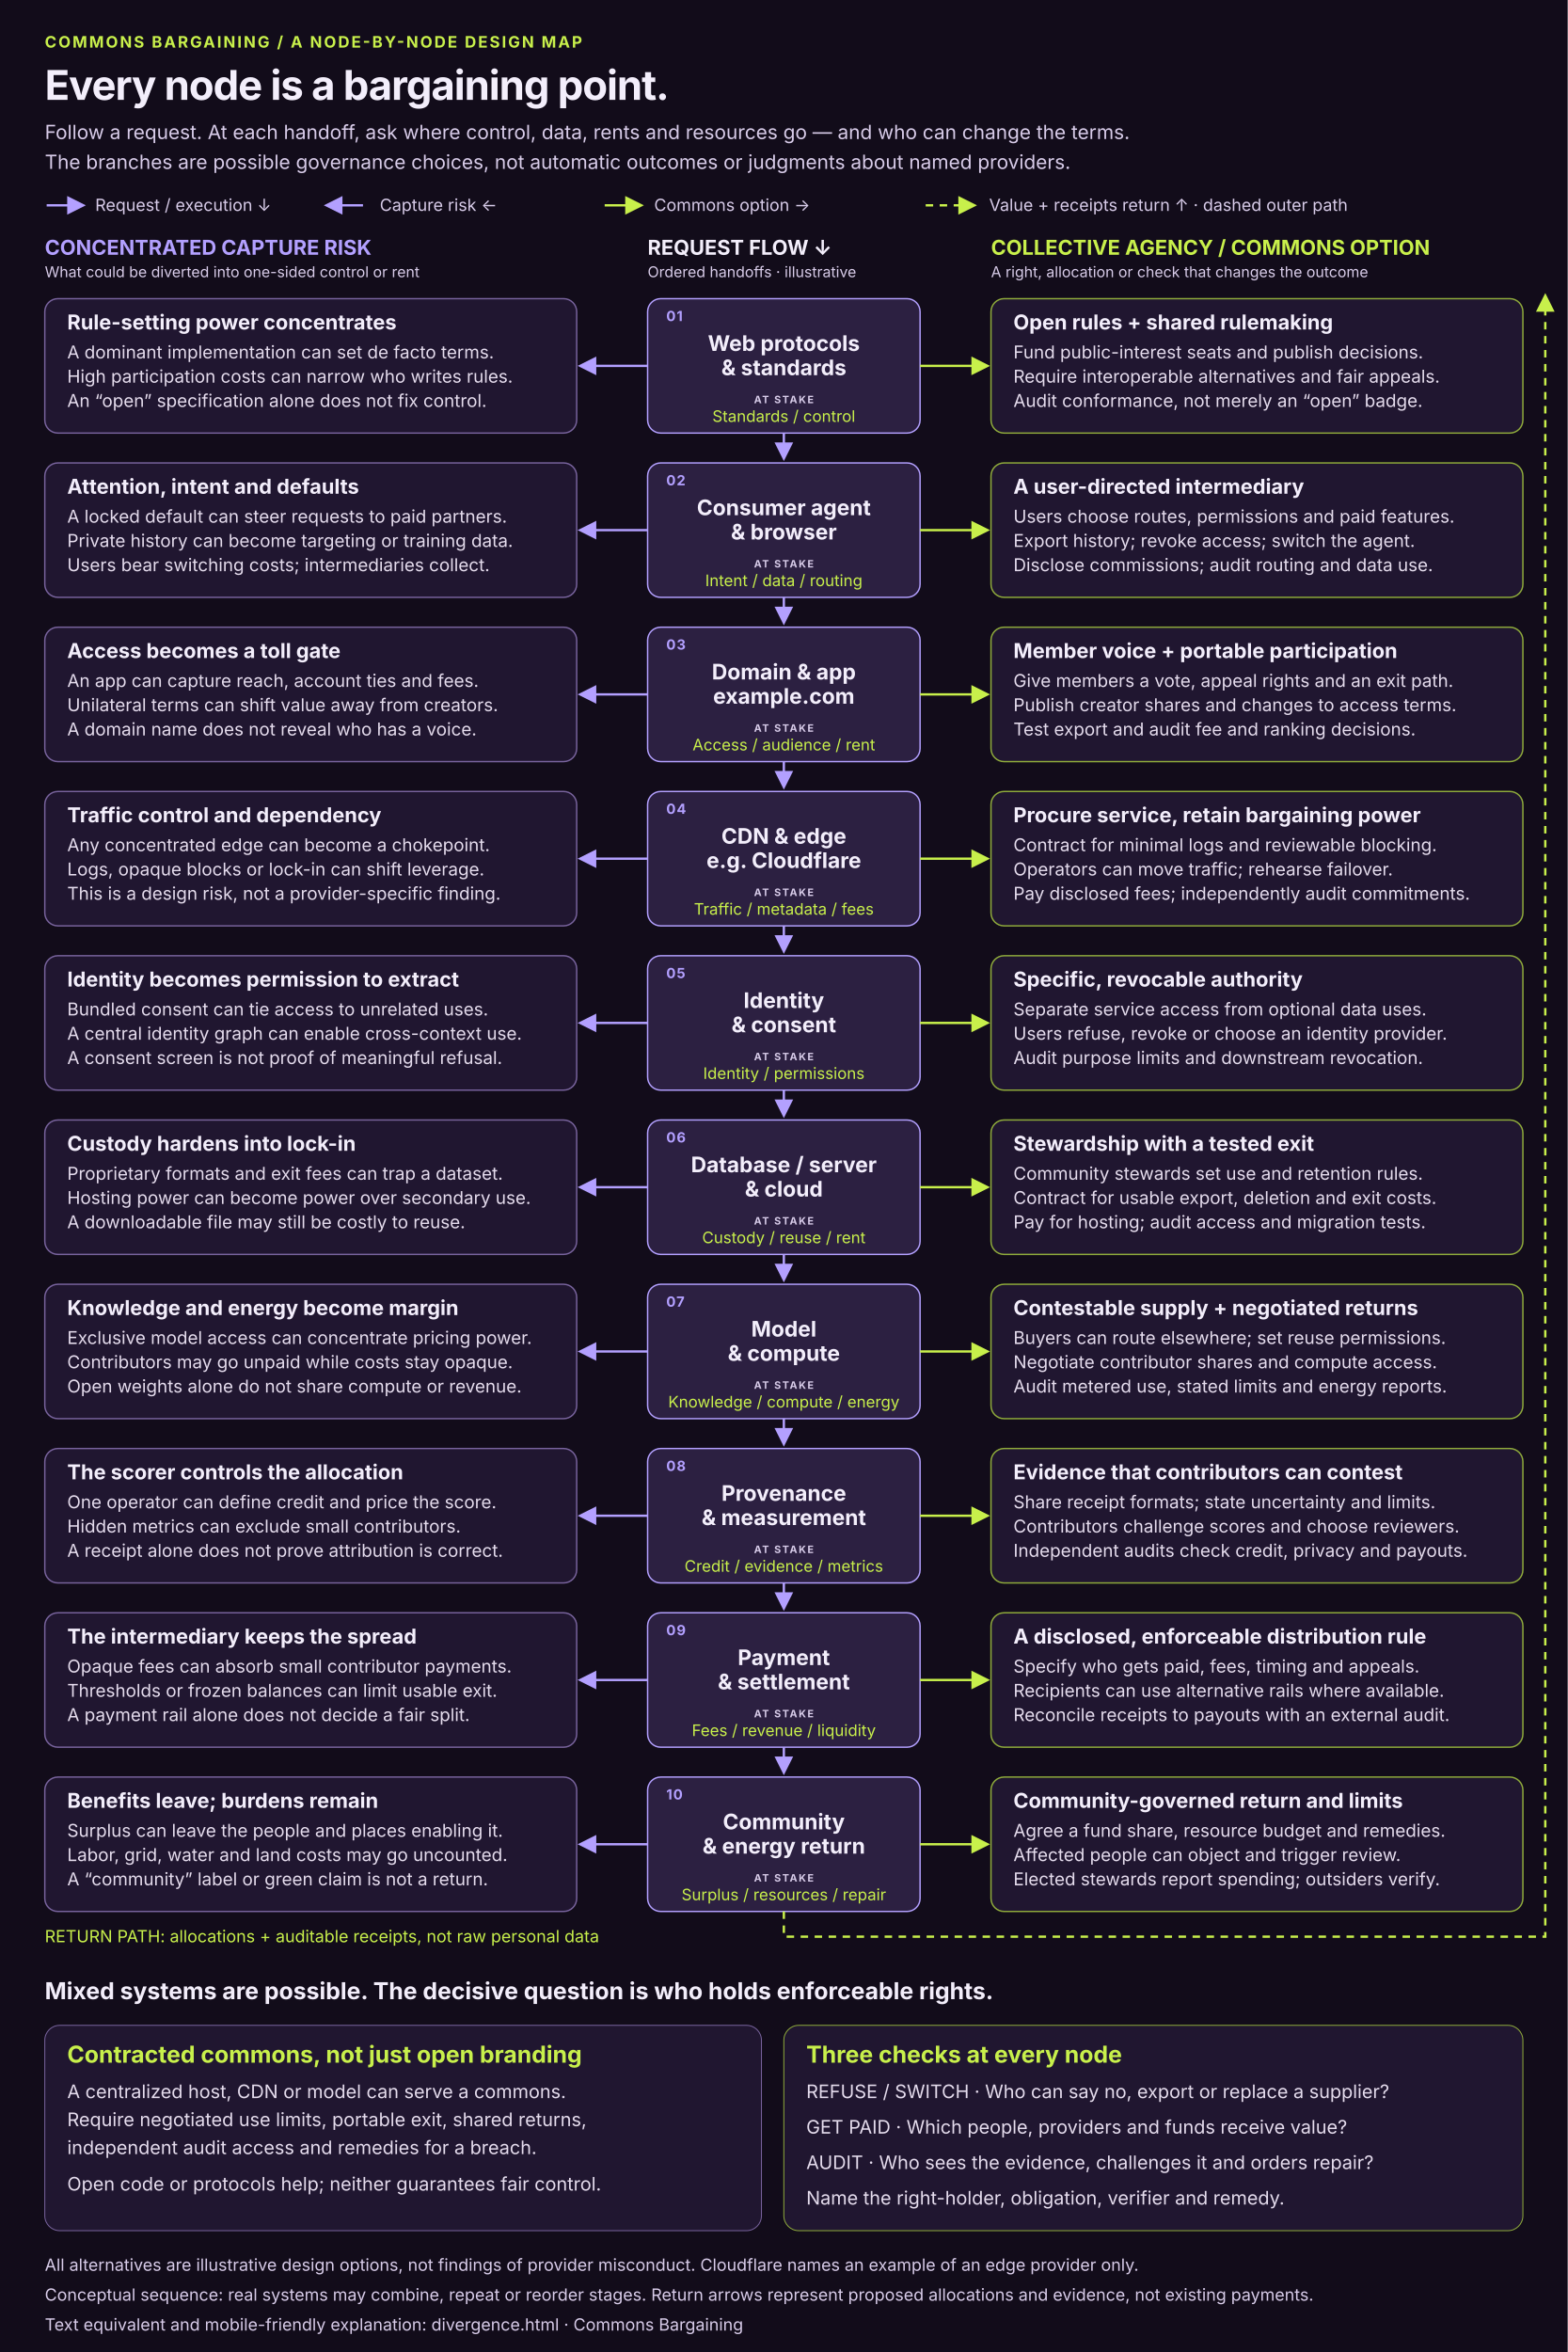
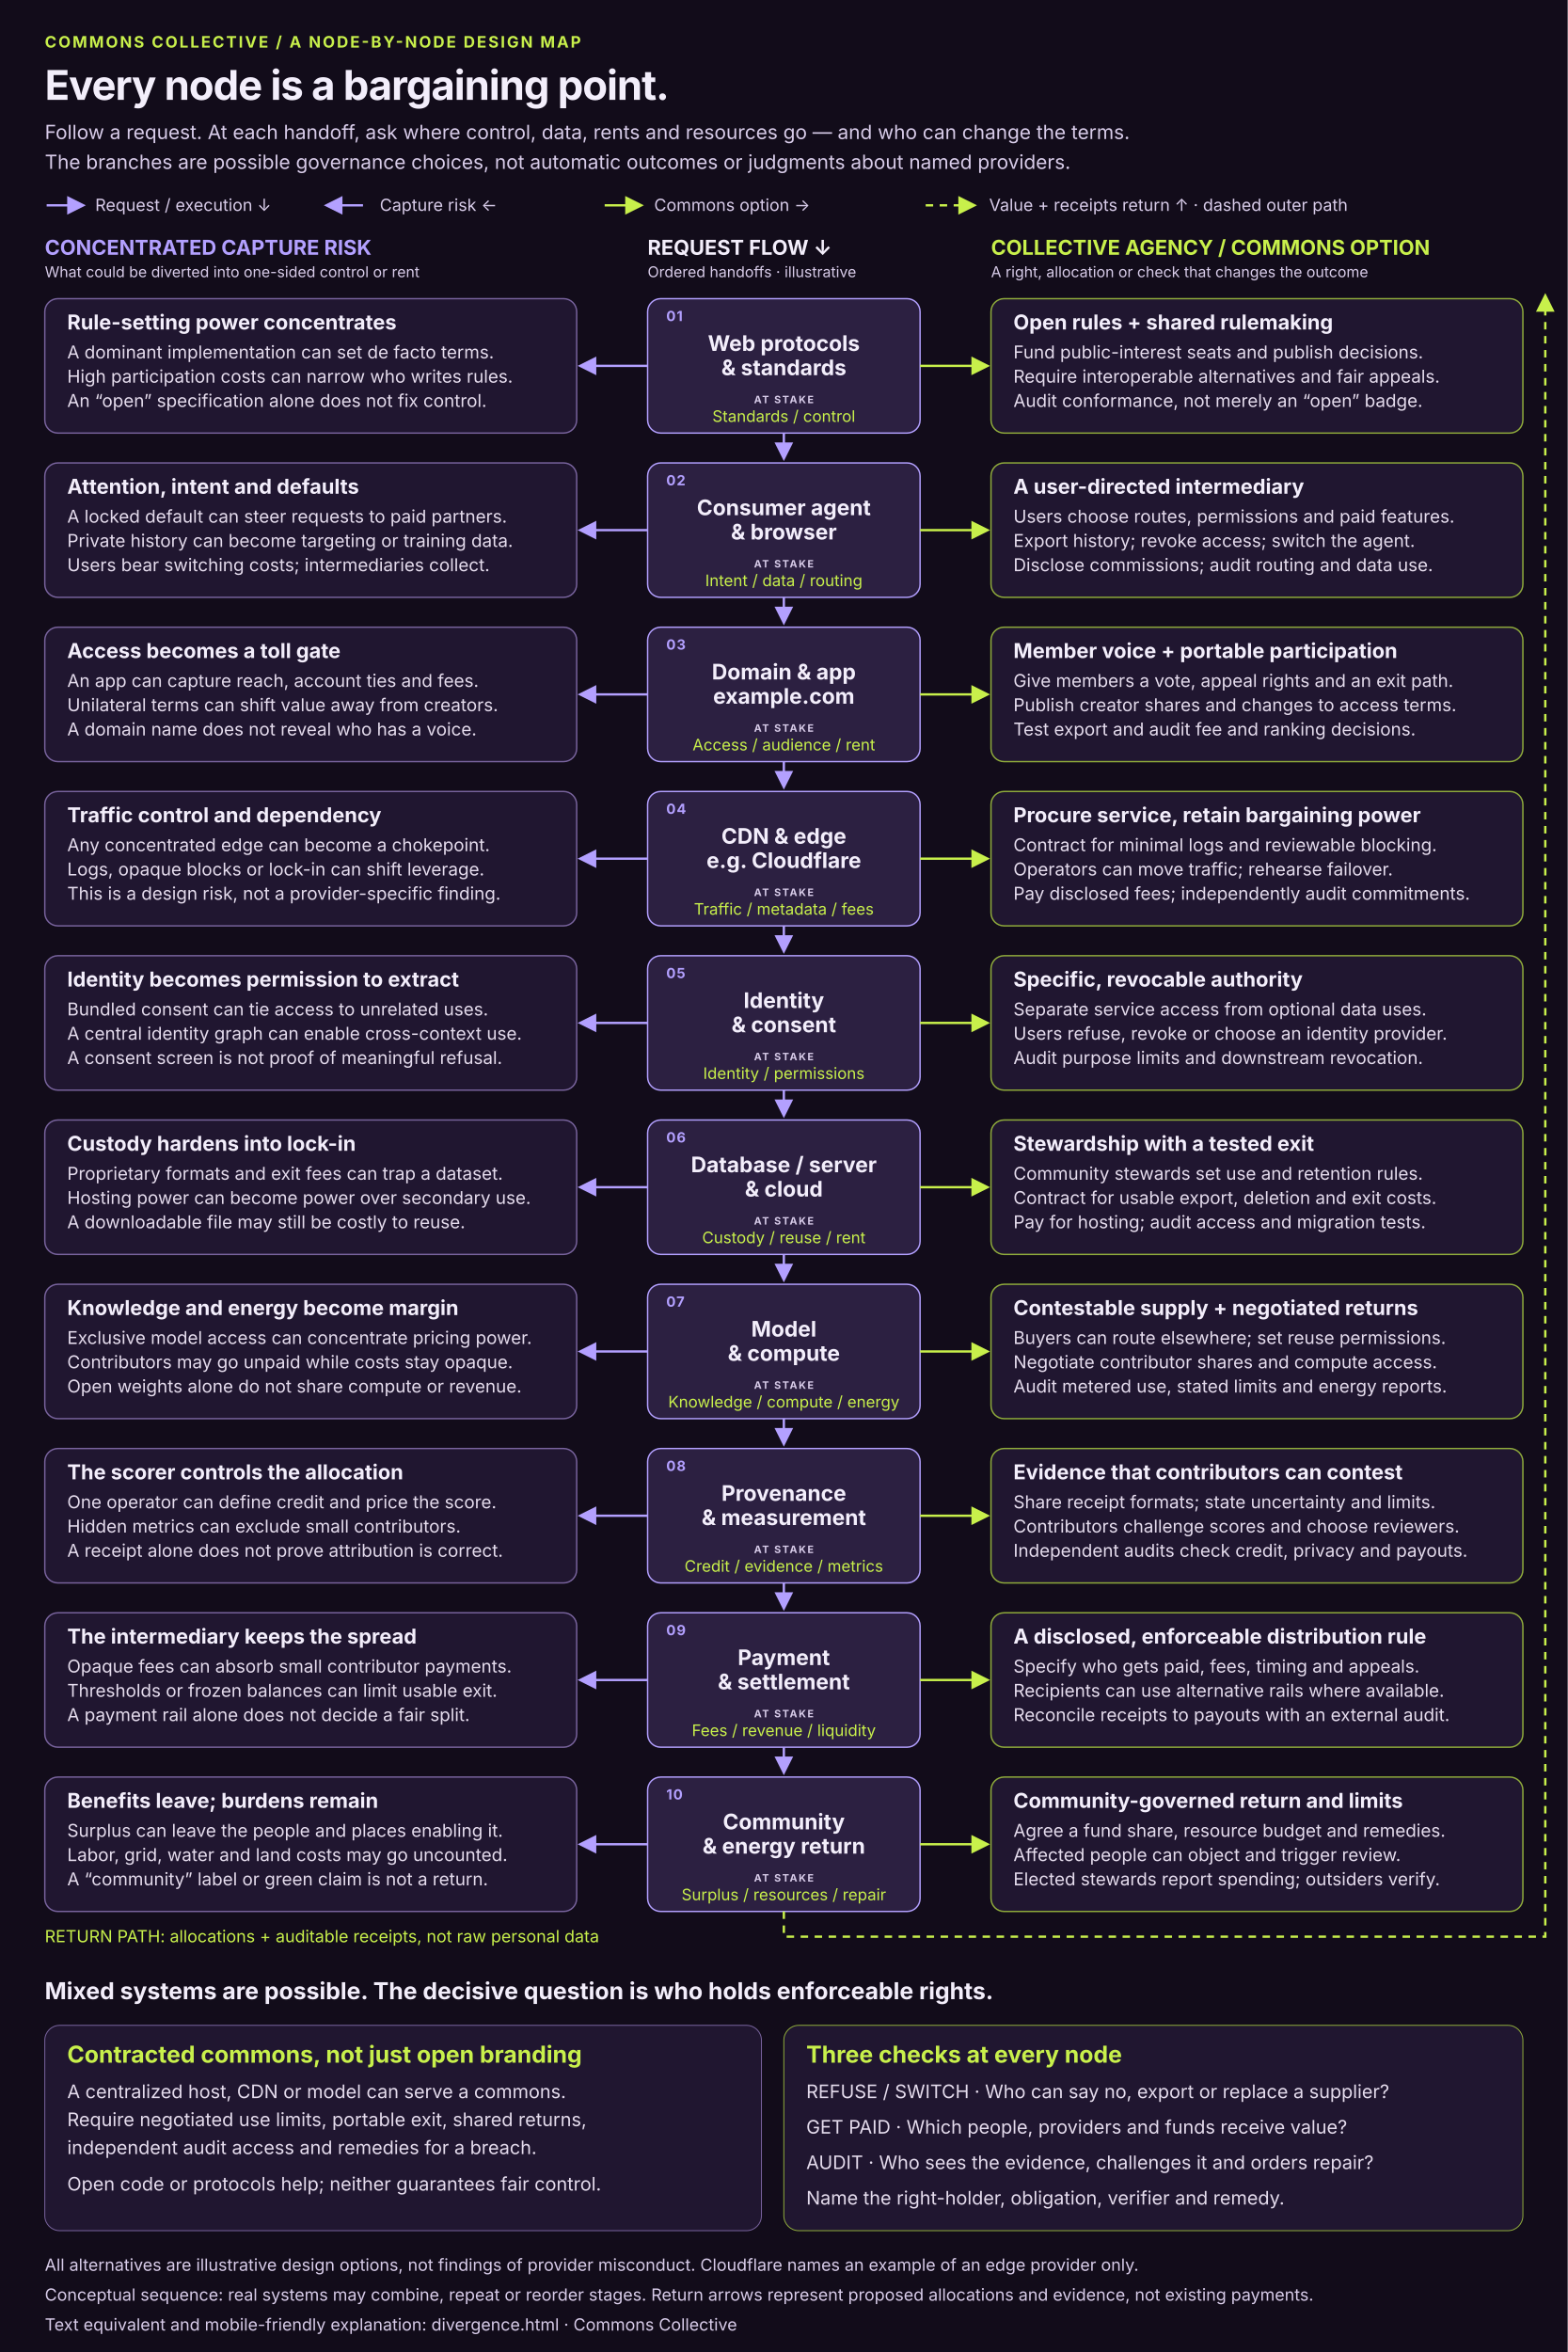
<svg xmlns="http://www.w3.org/2000/svg" width="1680" height="2520" viewBox="0 0 1680 2520" role="img" aria-labelledby="diagram-title diagram-description">
  <defs>
    <marker id="arrow-violet" markerWidth="8" markerHeight="8" refX="6" refY="4" orient="auto" markerUnits="strokeWidth">
      <path d="M0 0 8 4 0 8Z" fill="#b3a0ff" />
    </marker>
    <marker id="arrow-lime" markerWidth="8" markerHeight="8" refX="6" refY="4" orient="auto" markerUnits="strokeWidth">
      <path d="M0 0 8 4 0 8Z" fill="#c8f04b" />
    </marker>
    <style>
      text { font-family: system-ui, -apple-system, "Segoe UI", sans-serif; fill: #f3eefb; }
      .eyebrow { font-size: 17px; font-weight: 700; letter-spacing: 2px; fill: #c8f04b; }
      .title { font-size: 44px; font-weight: 750; letter-spacing: -1px; }
      .intro { font-size: 21px; fill: #d8cce9; }
      .legend { font-size: 18px; fill: #d8cce9; }
      .column { font-size: 22px; font-weight: 700; }
      .column-note { font-size: 16px; fill: #d8cce9; }
      .risk-card { fill: #201630; stroke: #78639d; stroke-width: 1.5; }
      .commons-card { fill: #201630; stroke: #8fab3b; stroke-width: 1.5; }
      .node { fill: #2c2041; stroke: #b3a0ff; stroke-width: 1.5; }
      .card-title { font-size: 22px; font-weight: 700; }
      .body { font-size: 19px; fill: #e5dced; }
      .number { font-size: 15px; font-weight: 750; fill: #b3a0ff; letter-spacing: 1px; }
      .node-title { font-size: 23px; font-weight: 700; text-anchor: middle; }
      .stake-label { font-size: 11px; font-weight: 700; letter-spacing: 1.5px; fill: #d8cce9; text-anchor: middle; }
      .stake { font-size: 17px; fill: #c8f04b; text-anchor: middle; }
      .request, .risk-branch { fill: none; stroke: #b3a0ff; stroke-width: 2.5; marker-end: url(#arrow-violet); }
      .commons-branch { fill: none; stroke: #c8f04b; stroke-width: 2.5; marker-end: url(#arrow-lime); }
      .return { fill: none; stroke: #c8f04b; stroke-width: 2.5; stroke-dasharray: 8 7; marker-end: url(#arrow-lime); }
      .footer-title { font-size: 25px; font-weight: 700; }
      .footer-body { font-size: 20px; fill: #e5dced; }
      .lime { fill: #c8f04b; }
      .violet { fill: #b3a0ff; }
    </style>
  </defs>
  <rect width="1680" height="2520" fill="#120c1a" />
-   <text x="48" y="51" class="eyebrow">COMMONS BARGAINING / A NODE-BY-NODE DESIGN MAP</text>
+   <text x="48" y="51" class="eyebrow">COMMONS COLLECTIVE / A NODE-BY-NODE DESIGN MAP</text>
  <text x="48" y="107" class="title">Every node is a bargaining point.</text>
  <text x="48" y="149" class="intro">Follow a request. At each handoff, ask where control, data, rents and resources go — and who can change the terms.</text>
  <text x="48" y="181" class="intro">The branches are possible governance choices, not automatic outcomes or judgments about named providers.</text>
  <path d="M50 220H87" class="request" />
  <text x="102" y="226" class="legend">Request / execution ↓</text>
  <path d="M389 220H352" class="risk-branch" />
  <text x="407" y="226" class="legend">Capture risk ←</text>
  <path d="M648 220H685" class="commons-branch" />
  <text x="701" y="226" class="legend">Commons option →</text>
  <path d="M992 220H1042" class="return" />
  <text x="1060" y="226" class="legend">Value + receipts return ↑ · dashed outer path</text>
  <text x="48" y="273" class="column violet">CONCENTRATED CAPTURE RISK</text>
  <text x="48" y="297" class="column-note">What could be diverted into one-sided control or rent</text>
  <text x="694" y="273" class="column">REQUEST FLOW ↓</text>
  <text x="694" y="297" class="column-note">Ordered handoffs · illustrative</text>
  <text x="1062" y="273" class="column lime">COLLECTIVE AGENCY / COMMONS OPTION</text>
  <text x="1062" y="297" class="column-note">A right, allocation or check that changes the outcome</text>
  <g aria-label="Stage 1: web protocols and standards">
    <rect x="48" y="320" width="570" height="144" rx="14" class="risk-card" />
    <text x="72" y="353" class="card-title">Rule-setting power concentrates</text>
    <text x="72" y="384" class="body">A dominant implementation can set de facto terms.</text>
    <text x="72" y="410" class="body">High participation costs can narrow who writes rules.</text>
    <text x="72" y="436" class="body">An “open” specification alone does not fix control.</text>
    <path d="M694 392H624" class="risk-branch" />
    <rect x="694" y="320" width="292" height="144" rx="14" class="node" />
    <text x="714" y="344" class="number">01</text>
    <text x="840" y="376" class="node-title">Web protocols</text>
    <text x="840" y="402" class="node-title">&amp; standards</text>
    <text x="840" y="432" class="stake-label">AT STAKE</text>
    <text x="840" y="452" class="stake">Standards / control</text>
    <path d="M986 392H1056" class="commons-branch" />
    <rect x="1062" y="320" width="570" height="144" rx="14" class="commons-card" />
    <text x="1086" y="353" class="card-title">Open rules + shared rulemaking</text>
    <text x="1086" y="384" class="body">Fund public-interest seats and publish decisions.</text>
    <text x="1086" y="410" class="body">Require interoperable alternatives and fair appeals.</text>
    <text x="1086" y="436" class="body">Audit conformance, not merely an “open” badge.</text>
    <path d="M840 464V489" class="request" />
  </g>
  <g aria-label="Stage 2: consumer agent and browser">
    <rect x="48" y="496" width="570" height="144" rx="14" class="risk-card" />
    <text x="72" y="529" class="card-title">Attention, intent and defaults</text>
    <text x="72" y="560" class="body">A locked default can steer requests to paid partners.</text>
    <text x="72" y="586" class="body">Private history can become targeting or training data.</text>
    <text x="72" y="612" class="body">Users bear switching costs; intermediaries collect.</text>
    <path d="M694 568H624" class="risk-branch" />
    <rect x="694" y="496" width="292" height="144" rx="14" class="node" />
    <text x="714" y="520" class="number">02</text>
    <text x="840" y="552" class="node-title">Consumer agent</text>
    <text x="840" y="578" class="node-title">&amp; browser</text>
    <text x="840" y="608" class="stake-label">AT STAKE</text>
    <text x="840" y="628" class="stake">Intent / data / routing</text>
    <path d="M986 568H1056" class="commons-branch" />
    <rect x="1062" y="496" width="570" height="144" rx="14" class="commons-card" />
    <text x="1086" y="529" class="card-title">A user-directed intermediary</text>
    <text x="1086" y="560" class="body">Users choose routes, permissions and paid features.</text>
    <text x="1086" y="586" class="body">Export history; revoke access; switch the agent.</text>
    <text x="1086" y="612" class="body">Disclose commissions; audit routing and data use.</text>
    <path d="M840 640V665" class="request" />
  </g>
  <g aria-label="Stage 3: domain and application, example.com">
    <rect x="48" y="672" width="570" height="144" rx="14" class="risk-card" />
    <text x="72" y="705" class="card-title">Access becomes a toll gate</text>
    <text x="72" y="736" class="body">An app can capture reach, account ties and fees.</text>
    <text x="72" y="762" class="body">Unilateral terms can shift value away from creators.</text>
    <text x="72" y="788" class="body">A domain name does not reveal who has a voice.</text>
    <path d="M694 744H624" class="risk-branch" />
    <rect x="694" y="672" width="292" height="144" rx="14" class="node" />
    <text x="714" y="696" class="number">03</text>
    <text x="840" y="728" class="node-title">Domain &amp; app</text>
    <text x="840" y="754" class="node-title">example.com</text>
    <text x="840" y="784" class="stake-label">AT STAKE</text>
    <text x="840" y="804" class="stake">Access / audience / rent</text>
    <path d="M986 744H1056" class="commons-branch" />
    <rect x="1062" y="672" width="570" height="144" rx="14" class="commons-card" />
    <text x="1086" y="705" class="card-title">Member voice + portable participation</text>
    <text x="1086" y="736" class="body">Give members a vote, appeal rights and an exit path.</text>
    <text x="1086" y="762" class="body">Publish creator shares and changes to access terms.</text>
    <text x="1086" y="788" class="body">Test export and audit fee and ranking decisions.</text>
    <path d="M840 816V841" class="request" />
  </g>
  <g aria-label="Stage 4: CDN and edge; Cloudflare is an illustrative provider, not an allegation">
    <rect x="48" y="848" width="570" height="144" rx="14" class="risk-card" />
    <text x="72" y="881" class="card-title">Traffic control and dependency</text>
    <text x="72" y="912" class="body">Any concentrated edge can become a chokepoint.</text>
    <text x="72" y="938" class="body">Logs, opaque blocks or lock-in can shift leverage.</text>
    <text x="72" y="964" class="body">This is a design risk, not a provider-specific finding.</text>
    <path d="M694 920H624" class="risk-branch" />
    <rect x="694" y="848" width="292" height="144" rx="14" class="node" />
    <text x="714" y="872" class="number">04</text>
    <text x="840" y="904" class="node-title">CDN &amp; edge</text>
    <text x="840" y="930" class="node-title">e.g. Cloudflare</text>
    <text x="840" y="960" class="stake-label">AT STAKE</text>
    <text x="840" y="980" class="stake">Traffic / metadata / fees</text>
    <path d="M986 920H1056" class="commons-branch" />
    <rect x="1062" y="848" width="570" height="144" rx="14" class="commons-card" />
    <text x="1086" y="881" class="card-title">Procure service, retain bargaining power</text>
    <text x="1086" y="912" class="body">Contract for minimal logs and reviewable blocking.</text>
    <text x="1086" y="938" class="body">Operators can move traffic; rehearse failover.</text>
    <text x="1086" y="964" class="body">Pay disclosed fees; independently audit commitments.</text>
    <path d="M840 992V1017" class="request" />
  </g>
  <g aria-label="Stage 5: identity and consent">
    <rect x="48" y="1024" width="570" height="144" rx="14" class="risk-card" />
    <text x="72" y="1057" class="card-title">Identity becomes permission to extract</text>
    <text x="72" y="1088" class="body">Bundled consent can tie access to unrelated uses.</text>
    <text x="72" y="1114" class="body">A central identity graph can enable cross-context use.</text>
    <text x="72" y="1140" class="body">A consent screen is not proof of meaningful refusal.</text>
    <path d="M694 1096H624" class="risk-branch" />
    <rect x="694" y="1024" width="292" height="144" rx="14" class="node" />
    <text x="714" y="1048" class="number">05</text>
    <text x="840" y="1080" class="node-title">Identity</text>
    <text x="840" y="1106" class="node-title">&amp; consent</text>
    <text x="840" y="1136" class="stake-label">AT STAKE</text>
    <text x="840" y="1156" class="stake">Identity / permissions</text>
    <path d="M986 1096H1056" class="commons-branch" />
    <rect x="1062" y="1024" width="570" height="144" rx="14" class="commons-card" />
    <text x="1086" y="1057" class="card-title">Specific, revocable authority</text>
    <text x="1086" y="1088" class="body">Separate service access from optional data uses.</text>
    <text x="1086" y="1114" class="body">Users refuse, revoke or choose an identity provider.</text>
    <text x="1086" y="1140" class="body">Audit purpose limits and downstream revocation.</text>
    <path d="M840 1168V1193" class="request" />
  </g>
  <g aria-label="Stage 6: database, server and cloud">
    <rect x="48" y="1200" width="570" height="144" rx="14" class="risk-card" />
    <text x="72" y="1233" class="card-title">Custody hardens into lock-in</text>
    <text x="72" y="1264" class="body">Proprietary formats and exit fees can trap a dataset.</text>
    <text x="72" y="1290" class="body">Hosting power can become power over secondary use.</text>
    <text x="72" y="1316" class="body">A downloadable file may still be costly to reuse.</text>
    <path d="M694 1272H624" class="risk-branch" />
    <rect x="694" y="1200" width="292" height="144" rx="14" class="node" />
    <text x="714" y="1224" class="number">06</text>
    <text x="840" y="1256" class="node-title">Database / server</text>
    <text x="840" y="1282" class="node-title">&amp; cloud</text>
    <text x="840" y="1312" class="stake-label">AT STAKE</text>
    <text x="840" y="1332" class="stake">Custody / reuse / rent</text>
    <path d="M986 1272H1056" class="commons-branch" />
    <rect x="1062" y="1200" width="570" height="144" rx="14" class="commons-card" />
    <text x="1086" y="1233" class="card-title">Stewardship with a tested exit</text>
    <text x="1086" y="1264" class="body">Community stewards set use and retention rules.</text>
    <text x="1086" y="1290" class="body">Contract for usable export, deletion and exit costs.</text>
    <text x="1086" y="1316" class="body">Pay for hosting; audit access and migration tests.</text>
    <path d="M840 1344V1369" class="request" />
  </g>
  <g aria-label="Stage 7: model and compute">
    <rect x="48" y="1376" width="570" height="144" rx="14" class="risk-card" />
    <text x="72" y="1409" class="card-title">Knowledge and energy become margin</text>
    <text x="72" y="1440" class="body">Exclusive model access can concentrate pricing power.</text>
    <text x="72" y="1466" class="body">Contributors may go unpaid while costs stay opaque.</text>
    <text x="72" y="1492" class="body">Open weights alone do not share compute or revenue.</text>
    <path d="M694 1448H624" class="risk-branch" />
    <rect x="694" y="1376" width="292" height="144" rx="14" class="node" />
    <text x="714" y="1400" class="number">07</text>
    <text x="840" y="1432" class="node-title">Model</text>
    <text x="840" y="1458" class="node-title">&amp; compute</text>
    <text x="840" y="1488" class="stake-label">AT STAKE</text>
    <text x="840" y="1508" class="stake">Knowledge / compute / energy</text>
    <path d="M986 1448H1056" class="commons-branch" />
    <rect x="1062" y="1376" width="570" height="144" rx="14" class="commons-card" />
    <text x="1086" y="1409" class="card-title">Contestable supply + negotiated returns</text>
    <text x="1086" y="1440" class="body">Buyers can route elsewhere; set reuse permissions.</text>
    <text x="1086" y="1466" class="body">Negotiate contributor shares and compute access.</text>
    <text x="1086" y="1492" class="body">Audit metered use, stated limits and energy reports.</text>
    <path d="M840 1520V1545" class="request" />
  </g>
  <g aria-label="Stage 8: provenance and measurement">
    <rect x="48" y="1552" width="570" height="144" rx="14" class="risk-card" />
    <text x="72" y="1585" class="card-title">The scorer controls the allocation</text>
    <text x="72" y="1616" class="body">One operator can define credit and price the score.</text>
    <text x="72" y="1642" class="body">Hidden metrics can exclude small contributors.</text>
    <text x="72" y="1668" class="body">A receipt alone does not prove attribution is correct.</text>
    <path d="M694 1624H624" class="risk-branch" />
    <rect x="694" y="1552" width="292" height="144" rx="14" class="node" />
    <text x="714" y="1576" class="number">08</text>
    <text x="840" y="1608" class="node-title">Provenance</text>
    <text x="840" y="1634" class="node-title">&amp; measurement</text>
    <text x="840" y="1664" class="stake-label">AT STAKE</text>
    <text x="840" y="1684" class="stake">Credit / evidence / metrics</text>
    <path d="M986 1624H1056" class="commons-branch" />
    <rect x="1062" y="1552" width="570" height="144" rx="14" class="commons-card" />
    <text x="1086" y="1585" class="card-title">Evidence that contributors can contest</text>
    <text x="1086" y="1616" class="body">Share receipt formats; state uncertainty and limits.</text>
    <text x="1086" y="1642" class="body">Contributors challenge scores and choose reviewers.</text>
    <text x="1086" y="1668" class="body">Independent audits check credit, privacy and payouts.</text>
    <path d="M840 1696V1721" class="request" />
  </g>
  <g aria-label="Stage 9: payment and settlement">
    <rect x="48" y="1728" width="570" height="144" rx="14" class="risk-card" />
    <text x="72" y="1761" class="card-title">The intermediary keeps the spread</text>
    <text x="72" y="1792" class="body">Opaque fees can absorb small contributor payments.</text>
    <text x="72" y="1818" class="body">Thresholds or frozen balances can limit usable exit.</text>
    <text x="72" y="1844" class="body">A payment rail alone does not decide a fair split.</text>
    <path d="M694 1800H624" class="risk-branch" />
    <rect x="694" y="1728" width="292" height="144" rx="14" class="node" />
    <text x="714" y="1752" class="number">09</text>
    <text x="840" y="1784" class="node-title">Payment</text>
    <text x="840" y="1810" class="node-title">&amp; settlement</text>
    <text x="840" y="1840" class="stake-label">AT STAKE</text>
    <text x="840" y="1860" class="stake">Fees / revenue / liquidity</text>
    <path d="M986 1800H1056" class="commons-branch" />
    <rect x="1062" y="1728" width="570" height="144" rx="14" class="commons-card" />
    <text x="1086" y="1761" class="card-title">A disclosed, enforceable distribution rule</text>
    <text x="1086" y="1792" class="body">Specify who gets paid, fees, timing and appeals.</text>
    <text x="1086" y="1818" class="body">Recipients can use alternative rails where available.</text>
    <text x="1086" y="1844" class="body">Reconcile receipts to payouts with an external audit.</text>
    <path d="M840 1872V1897" class="request" />
  </g>
  <g aria-label="Stage 10: community and energy return">
    <rect x="48" y="1904" width="570" height="144" rx="14" class="risk-card" />
    <text x="72" y="1937" class="card-title">Benefits leave; burdens remain</text>
    <text x="72" y="1968" class="body">Surplus can leave the people and places enabling it.</text>
    <text x="72" y="1994" class="body">Labor, grid, water and land costs may go uncounted.</text>
    <text x="72" y="2020" class="body">A “community” label or green claim is not a return.</text>
    <path d="M694 1976H624" class="risk-branch" />
    <rect x="694" y="1904" width="292" height="144" rx="14" class="node" />
    <text x="714" y="1928" class="number">10</text>
    <text x="840" y="1960" class="node-title">Community</text>
    <text x="840" y="1986" class="node-title">&amp; energy return</text>
    <text x="840" y="2016" class="stake-label">AT STAKE</text>
    <text x="840" y="2036" class="stake">Surplus / resources / repair</text>
    <path d="M986 1976H1056" class="commons-branch" />
    <rect x="1062" y="1904" width="570" height="144" rx="14" class="commons-card" />
    <text x="1086" y="1937" class="card-title">Community-governed return and limits</text>
    <text x="1086" y="1968" class="body">Agree a fund share, resource budget and remedies.</text>
    <text x="1086" y="1994" class="body">Affected people can object and trigger review.</text>
    <text x="1086" y="2020" class="body">Elected stewards report spending; outsiders verify.</text>
  </g>
  <path d="M840 2048V2075H1656V319" class="return" />
  <text x="48" y="2081" class="legend lime">RETURN PATH: allocations + auditable receipts, not raw personal data</text>
  <text x="48" y="2142" class="footer-title">Mixed systems are possible. The decisive question is who holds enforceable rights.</text>
  <rect x="48" y="2170" width="768" height="220" rx="16" fill="#201630" stroke="#78639d" />
  <text x="72" y="2210" class="footer-title lime">Contracted commons, not just open branding</text>
  <text x="72" y="2248" class="footer-body">A centralized host, CDN or model can serve a commons.</text>
  <text x="72" y="2278" class="footer-body">Require negotiated use limits, portable exit, shared returns,</text>
  <text x="72" y="2308" class="footer-body">independent audit access and remedies for a breach.</text>
  <text x="72" y="2347" class="footer-body">Open code or protocols help; neither guarantees fair control.</text>
  <rect x="840" y="2170" width="792" height="220" rx="16" fill="#201630" stroke="#8fab3b" />
  <text x="864" y="2210" class="footer-title lime">Three checks at every node</text>
  <text x="864" y="2248" class="footer-body">REFUSE / SWITCH · Who can say no, export or replace a supplier?</text>
  <text x="864" y="2286" class="footer-body">GET PAID · Which people, providers and funds receive value?</text>
  <text x="864" y="2324" class="footer-body">AUDIT · Who sees the evidence, challenges it and orders repair?</text>
  <text x="864" y="2362" class="footer-body">Name the right-holder, obligation, verifier and remedy.</text>
  <text x="48" y="2433" class="legend">All alternatives are illustrative design options, not findings of provider misconduct. Cloudflare names an example of an edge provider only.</text>
  <text x="48" y="2465" class="legend">Conceptual sequence: real systems may combine, repeat or reorder stages. Return arrows represent proposed allocations and evidence, not existing payments.</text>
-   <text x="48" y="2497" class="legend">Text equivalent and mobile-friendly explanation: divergence.html · Commons Bargaining</text>
+   <text x="48" y="2497" class="legend">Text equivalent and mobile-friendly explanation: divergence.html · Commons Collective</text>
</svg>
